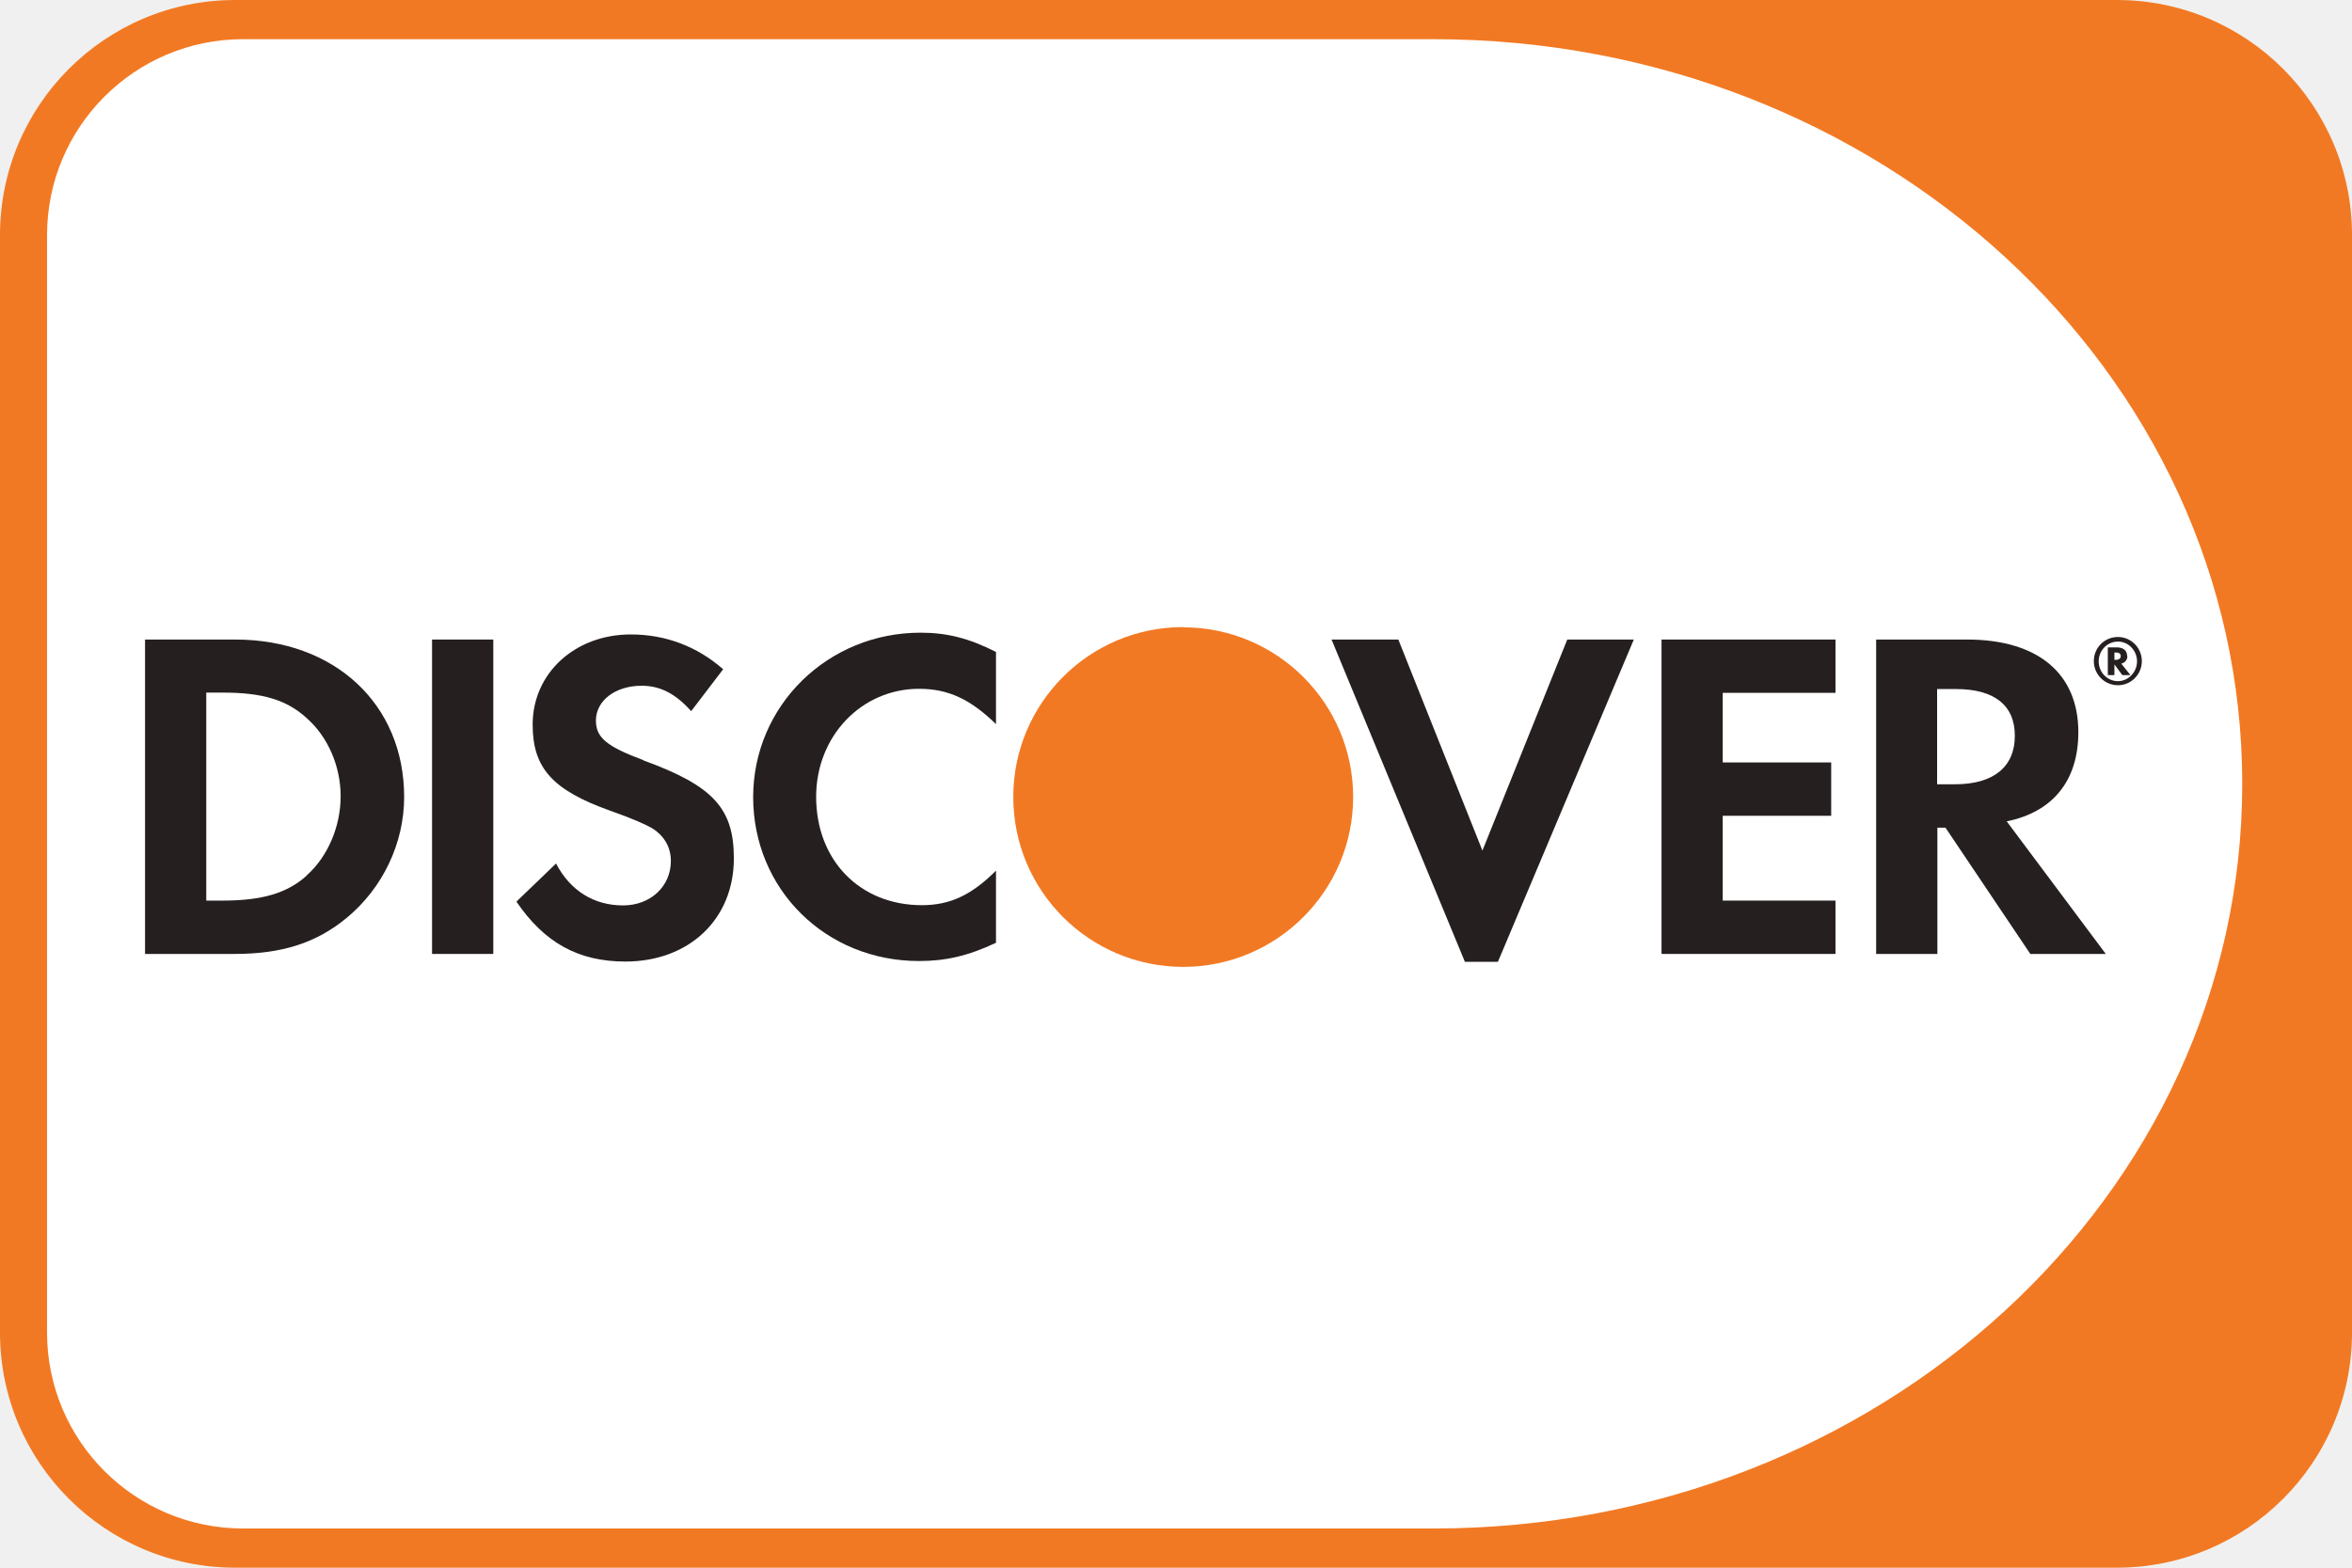
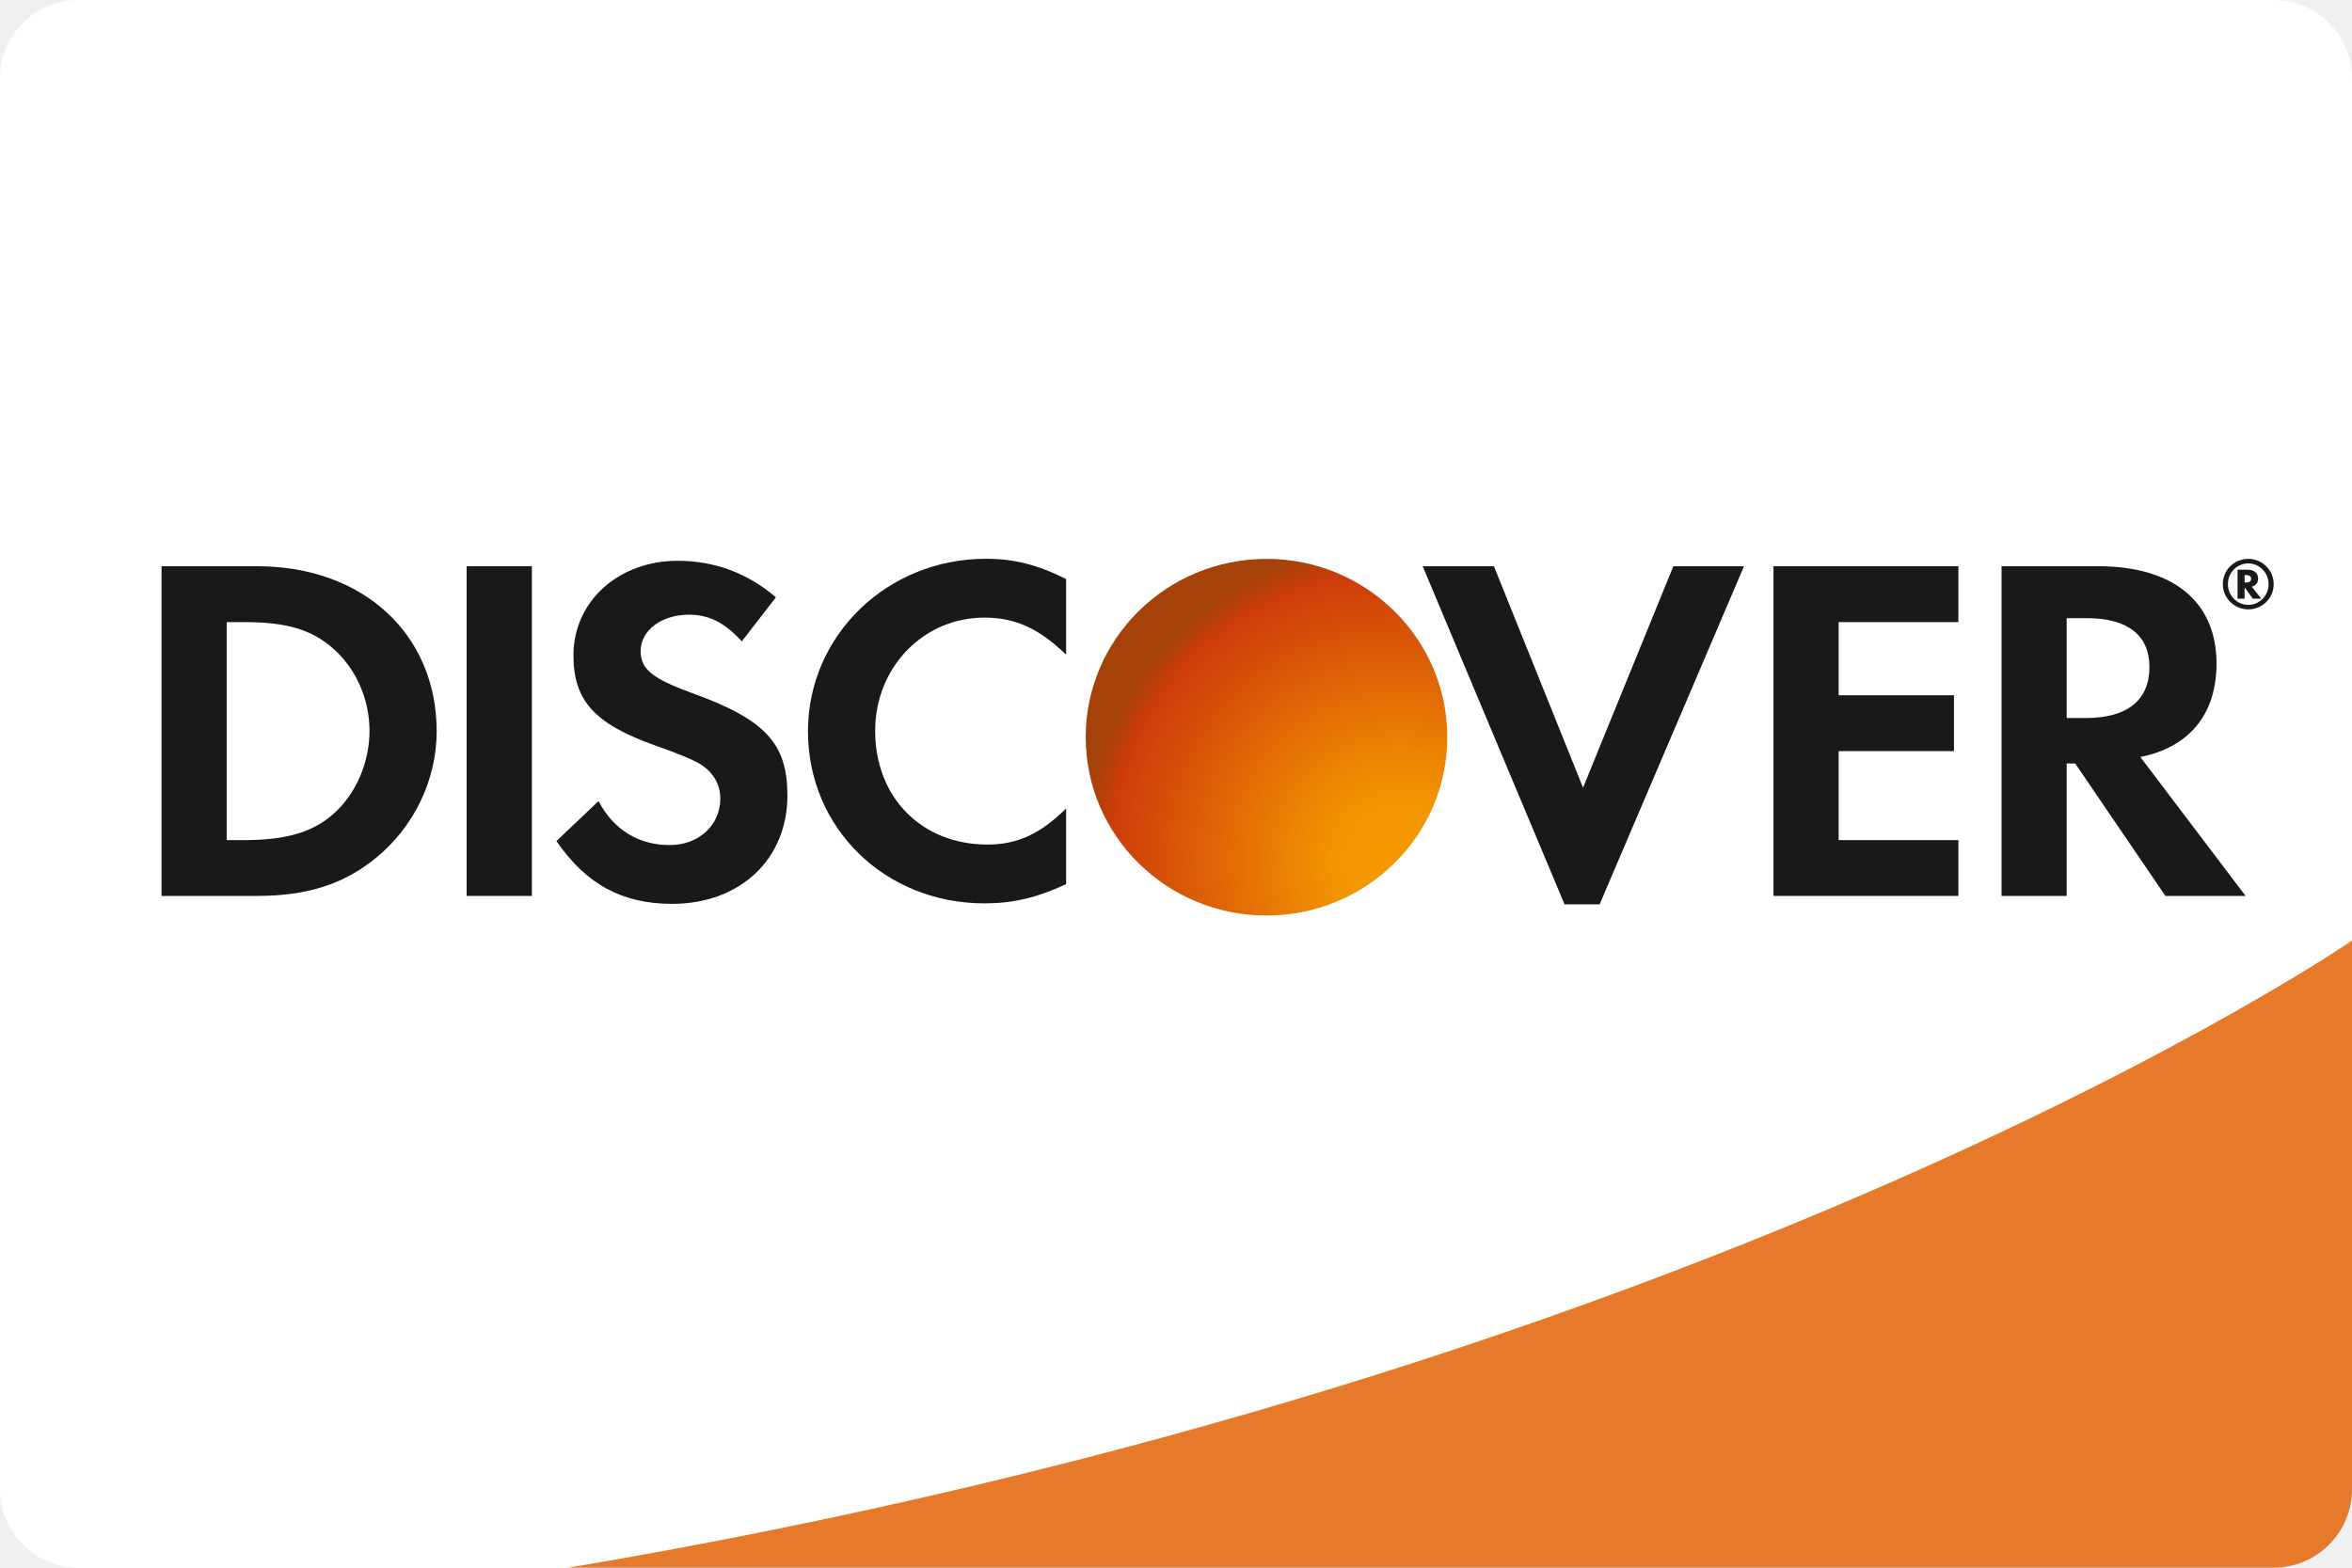
- <svg xmlns="http://www.w3.org/2000/svg" width="60" height="40" viewBox="0 0 60 40" fill="none">
-   <path d="M0 6C0 2.686 2.686 0 6 0H54C57.314 0 60 2.686 60 6V34C60 37.314 57.314 40 54 40H6C2.686 40 0 37.314 0 34V6Z" fill="#F27923" />
-   <path d="M36.568 39C47.966 39 57.2 30.489 57.2 20C57.2 9.504 47.958 1 36.568 1H6.2C3.439 1 1.2 3.239 1.2 6V34C1.2 36.761 3.438 38.999 6.2 39L36.568 39Z" fill="white" />
-   <path d="M3.7 16.318V24.34H5.987C7.199 24.34 8.08 24.055 8.852 23.413C9.765 22.655 10.31 21.515 10.31 20.335C10.31 17.97 8.541 16.318 6 16.318H3.7ZM7.821 22.344C7.329 22.785 6.694 22.979 5.683 22.979H5.262V17.672H5.683C6.694 17.672 7.309 17.854 7.821 18.32C8.366 18.799 8.69 19.551 8.69 20.316C8.69 21.081 8.366 21.858 7.821 22.338V22.344Z" fill="#261F20" />
-   <path d="M12.584 16.318H11.022V24.34H12.584V16.318Z" fill="#261F20" />
-   <path d="M16.414 19.396C15.474 19.046 15.202 18.819 15.202 18.385C15.202 17.879 15.694 17.497 16.368 17.497C16.835 17.497 17.224 17.691 17.632 18.145L18.448 17.076C17.774 16.486 16.971 16.188 16.09 16.188C14.671 16.188 13.588 17.173 13.588 18.488C13.588 19.596 14.094 20.16 15.565 20.685C16.174 20.899 16.491 21.048 16.647 21.139C16.958 21.34 17.114 21.631 17.114 21.968C17.114 22.616 16.595 23.102 15.895 23.102C15.15 23.102 14.547 22.726 14.185 22.033L13.174 23.005C13.893 24.061 14.761 24.534 15.954 24.534C17.58 24.534 18.721 23.452 18.721 21.903C18.721 20.627 18.196 20.05 16.414 19.402V19.396Z" fill="#261F20" />
-   <path d="M19.213 20.335C19.213 22.694 21.066 24.521 23.445 24.521C24.118 24.521 24.695 24.392 25.408 24.055V22.215C24.779 22.843 24.229 23.096 23.516 23.096C21.941 23.096 20.82 21.955 20.82 20.329C20.82 18.787 21.974 17.575 23.445 17.575C24.19 17.575 24.753 17.84 25.408 18.476V16.635C24.721 16.285 24.157 16.143 23.483 16.143C21.112 16.143 19.213 18.009 19.213 20.342V20.335Z" fill="#261F20" />
-   <path d="M37.817 21.703L35.672 16.318H33.968L37.37 24.541H38.212L41.679 16.318H39.981L37.817 21.703Z" fill="#261F20" />
-   <path d="M42.386 24.34H46.824V22.979H43.947V20.815H46.714V19.454H43.947V17.678H46.824V16.318H42.386V24.34Z" fill="#261F20" />
-   <path d="M53.019 18.683C53.019 17.18 51.982 16.318 50.181 16.318H47.861V24.34H49.423V21.119H49.63L51.794 24.34H53.719L51.192 20.957C52.371 20.718 53.019 19.914 53.019 18.683ZM49.876 20.011H49.416V17.581H49.896C50.868 17.581 51.399 17.989 51.399 18.774C51.399 19.558 50.868 20.011 49.87 20.011H49.876Z" fill="#261F20" />
-   <path d="M54.263 16.739C54.263 16.596 54.166 16.518 53.998 16.518H53.771V17.225H53.939V16.953L54.14 17.225H54.348L54.114 16.933C54.212 16.907 54.27 16.836 54.27 16.739H54.263ZM53.939 16.836V16.648H53.972C54.056 16.648 54.101 16.68 54.101 16.739C54.101 16.797 54.056 16.836 53.972 16.836H53.939Z" fill="#261F20" />
-   <path d="M54.03 16.253C53.687 16.253 53.414 16.525 53.414 16.869C53.414 17.212 53.693 17.484 54.03 17.484C54.367 17.484 54.639 17.206 54.639 16.869C54.639 16.532 54.367 16.253 54.03 16.253ZM54.03 17.38C53.758 17.38 53.538 17.154 53.538 16.875C53.538 16.596 53.758 16.37 54.03 16.37C54.302 16.37 54.516 16.603 54.516 16.875C54.516 17.147 54.296 17.38 54.03 17.38Z" fill="#261F20" />
-   <path d="M30.184 16.006C32.575 16.006 34.519 17.944 34.519 20.335C34.519 22.726 32.575 24.67 30.184 24.67C27.793 24.67 25.849 22.733 25.849 20.335C25.849 17.944 27.786 16 30.184 16V16.006Z" fill="#F27923" />
+ <svg xmlns="http://www.w3.org/2000/svg" width="120" height="80" viewBox="0 0 120 80" fill="none">
+   <rect width="120" height="80" rx="4" fill="white" />
+   <path fill-rule="evenodd" clip-rule="evenodd" d="M29 80H116.002C118.21 80 120 78.211 120 75.996V48C120 48 87.862 70.106 29 80Z" fill="#E7792B" />
+   <path fill-rule="evenodd" clip-rule="evenodd" d="M113.088 33.862C113.088 30.712 110.888 28.895 107.053 28.895H102.12V45.72H105.443V38.961H105.877L110.481 45.72H114.571L109.202 38.631C111.708 38.129 113.088 36.438 113.088 33.862ZM106.414 36.641H105.443V31.545H106.467C108.538 31.545 109.665 32.402 109.665 34.038C109.665 35.73 108.538 36.641 106.414 36.641Z" fill="#1A1918" />
+   <path fill-rule="evenodd" clip-rule="evenodd" d="M90.484 45.72H99.918V42.871H93.808V38.33H99.692V35.48H93.808V31.746H99.918V28.895H90.484V45.72Z" fill="#1A1918" />
+   <path fill-rule="evenodd" clip-rule="evenodd" d="M80.768 40.196L76.221 28.895H72.586L79.824 46.151H81.613L88.98 28.895H85.374L80.768 40.196Z" fill="#1A1918" />
+   <path d="M64.618 46.72C69.712 46.72 73.841 42.645 73.841 37.62C73.841 32.594 69.712 28.52 64.618 28.52C59.524 28.52 55.394 32.594 55.394 37.62C55.394 42.645 59.524 46.72 64.618 46.72Z" fill="url(#paint0_radial_823_341)" />
+   <path fill-rule="evenodd" clip-rule="evenodd" d="M41.223 37.319C41.223 42.264 45.159 46.099 50.224 46.099C51.656 46.099 52.882 45.821 54.394 45.118V41.255C53.064 42.569 51.887 43.098 50.379 43.098C47.029 43.098 44.651 40.702 44.651 37.294C44.651 34.065 47.104 31.517 50.224 31.517C51.81 31.517 53.011 32.075 54.394 33.409V29.548C52.934 28.818 51.733 28.515 50.302 28.515C45.263 28.515 41.223 32.427 41.223 37.319Z" fill="#1A1918" />
+   <path fill-rule="evenodd" clip-rule="evenodd" d="M35.269 35.352C33.273 34.623 32.687 34.142 32.687 33.233C32.687 32.173 33.731 31.368 35.165 31.368C36.161 31.368 36.98 31.772 37.847 32.731L39.587 30.482C38.157 29.248 36.446 28.617 34.576 28.617C31.559 28.617 29.258 30.684 29.258 33.438C29.258 35.756 30.329 36.942 33.453 38.052C34.755 38.505 35.418 38.806 35.753 39.01C36.417 39.438 36.75 40.044 36.75 40.75C36.75 42.114 35.651 43.124 34.167 43.124C32.581 43.124 31.303 42.341 30.537 40.88L28.388 42.921C29.92 45.141 31.761 46.124 34.292 46.124C37.748 46.124 40.174 43.857 40.174 40.6C40.174 37.927 39.052 36.717 35.269 35.352Z" fill="#1A1918" />
+   <path fill-rule="evenodd" clip-rule="evenodd" d="M23.809 28.895H27.136V45.72H23.809V28.895Z" fill="#1A1918" />
+   <path fill-rule="evenodd" clip-rule="evenodd" d="M13.124 28.895H8.242V45.72H13.098C15.681 45.72 17.546 45.118 19.183 43.778C21.128 42.189 22.279 39.795 22.279 37.319C22.279 32.354 18.519 28.895 13.124 28.895ZM17.01 41.534C15.964 42.465 14.607 42.871 12.458 42.871H11.566V31.746H12.458C14.607 31.746 15.911 32.125 17.01 33.106C18.16 34.117 18.852 35.683 18.852 37.294C18.852 38.91 18.16 40.523 17.01 41.534Z" fill="#1A1918" />
+   <path fill-rule="evenodd" clip-rule="evenodd" d="M115.21 29.527C115.21 29.233 115.005 29.071 114.643 29.071H114.162V30.55H114.52V29.977L114.939 30.55H115.376L114.883 29.94C115.094 29.884 115.21 29.733 115.21 29.527ZM114.58 29.73H114.52V29.343H114.584C114.761 29.343 114.853 29.406 114.853 29.533C114.853 29.664 114.76 29.73 114.58 29.73Z" fill="#1A1918" />
+   <path fill-rule="evenodd" clip-rule="evenodd" d="M114.715 28.519C113.987 28.519 113.41 29.092 113.41 29.808C113.41 30.523 113.994 31.097 114.715 31.097C115.424 31.097 116.005 30.517 116.005 29.808C116.005 29.102 115.424 28.519 114.715 28.519ZM114.71 30.867C114.138 30.867 113.669 30.397 113.669 29.81C113.669 29.221 114.132 28.751 114.71 28.751C115.28 28.751 115.745 29.232 115.745 29.81C115.745 30.391 115.28 30.867 114.71 30.867Z" fill="#1A1918" />
+   <defs>
+     <radialGradient id="paint0_radial_823_341" cx="0" cy="0" r="1" gradientUnits="userSpaceOnUse" gradientTransform="translate(71.5 44) rotate(-142.431) scale(16.4012 16.1816)">
+       <stop stop-color="#F59900" />
+       <stop offset="0.21" stop-color="#F39501" />
+       <stop offset="0.908" stop-color="#CE3C0B" />
+       <stop offset="1" stop-color="#A4420A" />
+     </radialGradient>
+   </defs>
</svg>
